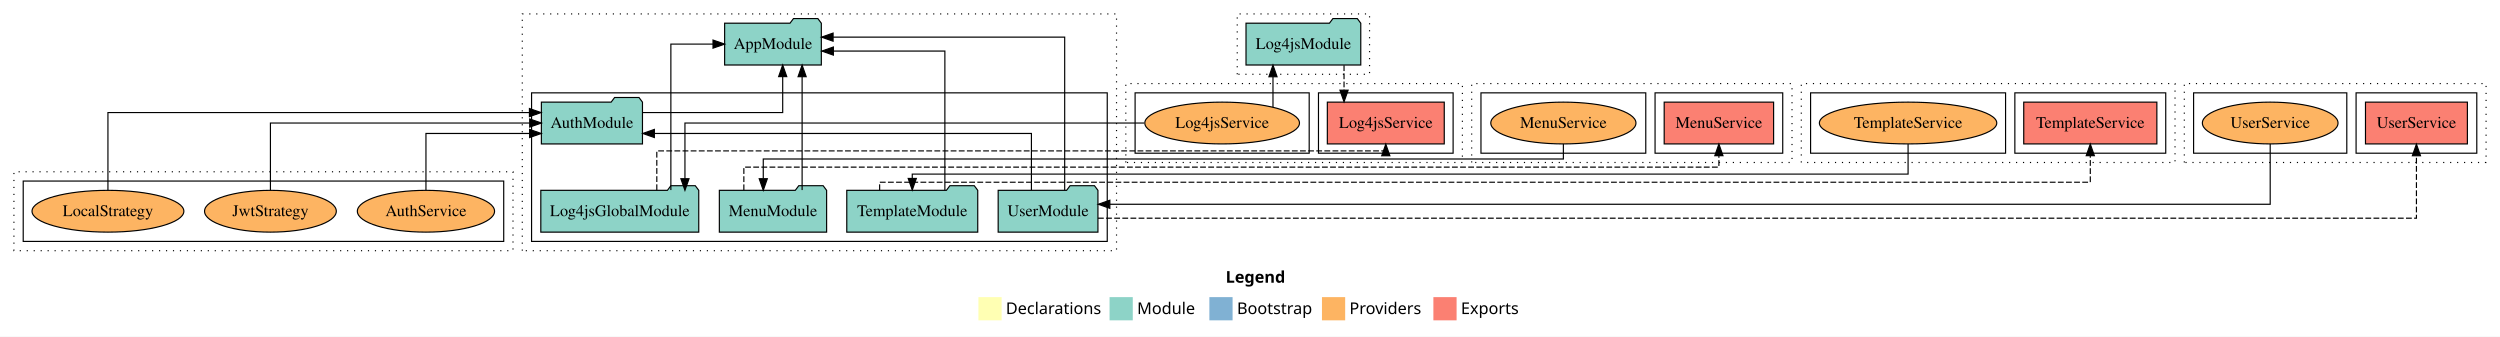
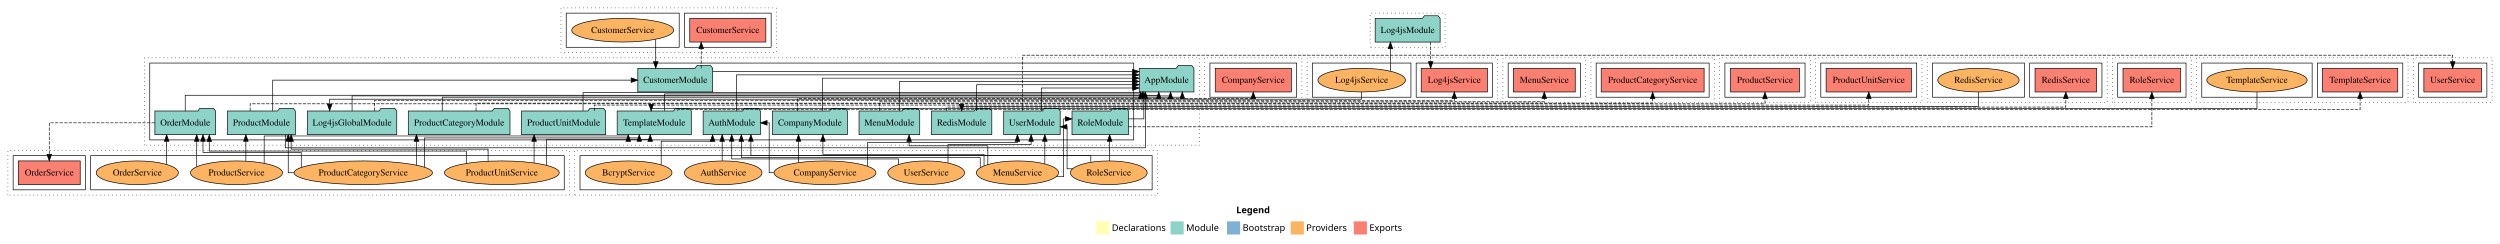
- <svg xmlns="http://www.w3.org/2000/svg" width="2154pt" height="290pt" viewBox="0.00 0.00 2154.00 290.00">
-   <g id="graph0" class="graph" transform="scale(1 1) rotate(0) translate(4 286)">
-     <polygon fill="white" stroke="transparent" points="-4,4 -4,-286 2150,-286 2150,4 -4,4" />
-     <text text-anchor="start" x="1052.01" y="-42.4" font-family="Times-12" font-weight="bold" font-size="14.00">Legend</text>
-     <polygon fill="#ffffb3" stroke="transparent" points="839,-10 839,-30 859,-30 859,-10 839,-10" />
-     <text text-anchor="start" x="862.63" y="-15.4" font-family="Times-12" font-size="14.00">  Declarations</text>
-     <polygon fill="#8dd3c7" stroke="transparent" points="952,-10 952,-30 972,-30 972,-10 952,-10" />
-     <text text-anchor="start" x="975.73" y="-15.4" font-family="Times-12" font-size="14.00">  Module</text>
-     <polygon fill="#80b1d3" stroke="transparent" points="1038,-10 1038,-30 1058,-30 1058,-10 1038,-10" />
-     <text text-anchor="start" x="1061.78" y="-15.4" font-family="Times-12" font-size="14.00">  Bootstrap</text>
-     <polygon fill="#fdb462" stroke="transparent" points="1135,-10 1135,-30 1155,-30 1155,-10 1135,-10" />
-     <text text-anchor="start" x="1158.67" y="-15.4" font-family="Times-12" font-size="14.00">  Providers</text>
-     <polygon fill="#fb8072" stroke="transparent" points="1231,-10 1231,-30 1251,-30 1251,-10 1231,-10" />
-     <text text-anchor="start" x="1254.73" y="-15.4" font-family="Times-12" font-size="14.00">  Exports</text>
+ <svg xmlns="http://www.w3.org/2000/svg" width="3806pt" height="371pt" viewBox="0.00 0.00 3806.00 371.00">
+   <g id="graph0" class="graph" transform="scale(1 1) rotate(0) translate(4 367)">
+     <polygon fill="white" stroke="transparent" points="-4,4 -4,-367 3802,-367 3802,4 -4,4" />
+     <text text-anchor="start" x="1878.01" y="-42.4" font-family="Times-12" font-weight="bold" font-size="14.00">Legend</text>
+     <polygon fill="#ffffb3" stroke="transparent" points="1665,-10 1665,-30 1685,-30 1685,-10 1665,-10" />
+     <text text-anchor="start" x="1688.63" y="-15.4" font-family="Times-12" font-size="14.00">  Declarations</text>
+     <polygon fill="#8dd3c7" stroke="transparent" points="1778,-10 1778,-30 1798,-30 1798,-10 1778,-10" />
+     <text text-anchor="start" x="1801.73" y="-15.4" font-family="Times-12" font-size="14.00">  Module</text>
+     <polygon fill="#80b1d3" stroke="transparent" points="1864,-10 1864,-30 1884,-30 1884,-10 1864,-10" />
+     <text text-anchor="start" x="1887.78" y="-15.4" font-family="Times-12" font-size="14.00">  Bootstrap</text>
+     <polygon fill="#fdb462" stroke="transparent" points="1961,-10 1961,-30 1981,-30 1981,-10 1961,-10" />
+     <text text-anchor="start" x="1984.67" y="-15.4" font-family="Times-12" font-size="14.00">  Providers</text>
+     <polygon fill="#fb8072" stroke="transparent" points="2057,-10 2057,-30 2077,-30 2077,-10 2057,-10" />
+     <text text-anchor="start" x="2080.73" y="-15.4" font-family="Times-12" font-size="14.00">  Exports</text>
    <g id="clust1" class="cluster">
-       <polygon fill="none" stroke="black" stroke-dasharray="1,5" points="446,-70 446,-274 958,-274 958,-70 446,-70" />
+       <polygon fill="none" stroke="black" stroke-dasharray="1,5" points="216,-146 216,-279 1822,-279 1822,-146 216,-146" />
    </g>
    <g id="clust3" class="cluster">
-       <polygon fill="none" stroke="black" points="454,-78 454,-206 950,-206 950,-78 454,-78" />
+       <polygon fill="none" stroke="black" points="224,-154 224,-271 1722,-271 1722,-154 224,-154" />
    </g>
    <g id="clust7" class="cluster">
-       <polygon fill="none" stroke="black" stroke-dasharray="1,5" points="8,-70 8,-138 438,-138 438,-70 8,-70" />
+       <polygon fill="none" stroke="black" stroke-dasharray="1,5" points="871,-70 871,-138 1758,-138 1758,-70 871,-70" />
    </g>
    <g id="clust12" class="cluster">
-       <polygon fill="none" stroke="black" points="16,-78 16,-130 430,-130 430,-78 16,-78" />
+       <polygon fill="none" stroke="black" points="879,-78 879,-130 1750,-130 1750,-78 879,-78" />
    </g>
    <g id="clust13" class="cluster">
-       <polygon fill="none" stroke="black" stroke-dasharray="1,5" points="966,-146 966,-214 1256,-214 1256,-146 966,-146" />
+       <polygon fill="none" stroke="black" stroke-dasharray="1,5" points="1830,-211 1830,-279 1978,-279 1978,-211 1830,-211" />
    </g>
    <g id="clust16" class="cluster">
-       <polygon fill="none" stroke="black" points="1132,-154 1132,-206 1248,-206 1248,-154 1132,-154" />
-     </g>
-     <g id="clust18" class="cluster">
-       <polygon fill="none" stroke="black" points="974,-154 974,-206 1124,-206 1124,-154 974,-154" />
+       <polygon fill="none" stroke="black" points="1838,-219 1838,-271 1970,-271 1970,-219 1838,-219" />
    </g>
    <g id="clust19" class="cluster">
-       <polygon fill="none" stroke="black" stroke-dasharray="1,5" points="1062,-222 1062,-274 1176,-274 1176,-222 1062,-222" />
+       <polygon fill="none" stroke="black" stroke-dasharray="1,5" points="850,-287 850,-355 1178,-355 1178,-287 850,-287" />
+     </g>
+     <g id="clust22" class="cluster">
+       <polygon fill="none" stroke="black" points="1038,-295 1038,-347 1170,-347 1170,-295 1038,-295" />
+     </g>
+     <g id="clust24" class="cluster">
+       <polygon fill="none" stroke="black" points="858,-295 858,-347 1030,-347 1030,-295 858,-295" />
    </g>
    <g id="clust25" class="cluster">
-       <polygon fill="none" stroke="black" stroke-dasharray="1,5" points="1264,-146 1264,-214 1540,-214 1540,-146 1264,-146" />
+       <polygon fill="none" stroke="black" stroke-dasharray="1,5" points="1986,-211 1986,-279 2276,-279 2276,-211 1986,-211" />
    </g>
    <g id="clust28" class="cluster">
-       <polygon fill="none" stroke="black" points="1422,-154 1422,-206 1532,-206 1532,-154 1422,-154" />
+       <polygon fill="none" stroke="black" points="2152,-219 2152,-271 2268,-271 2268,-219 2152,-219" />
    </g>
    <g id="clust30" class="cluster">
-       <polygon fill="none" stroke="black" points="1272,-154 1272,-206 1414,-206 1414,-154 1272,-154" />
+       <polygon fill="none" stroke="black" points="1994,-219 1994,-271 2144,-271 2144,-219 1994,-219" />
    </g>
    <g id="clust31" class="cluster">
-       <polygon fill="none" stroke="black" stroke-dasharray="1,5" points="1548,-146 1548,-214 1870,-214 1870,-146 1548,-146" />
-     </g>
-     <g id="clust34" class="cluster">
-       <polygon fill="none" stroke="black" points="1732,-154 1732,-206 1862,-206 1862,-154 1732,-154" />
-     </g>
-     <g id="clust36" class="cluster">
-       <polygon fill="none" stroke="black" points="1556,-154 1556,-206 1724,-206 1724,-154 1556,-154" />
+       <polygon fill="none" stroke="black" stroke-dasharray="1,5" points="2082,-295 2082,-347 2196,-347 2196,-295 2082,-295" />
    </g>
    <g id="clust37" class="cluster">
-       <polygon fill="none" stroke="black" stroke-dasharray="1,5" points="1878,-146 1878,-214 2138,-214 2138,-146 1878,-146" />
+       <polygon fill="none" stroke="black" stroke-dasharray="1,5" points="2284,-211 2284,-279 2410,-279 2410,-211 2284,-211" />
    </g>
    <g id="clust40" class="cluster">
-       <polygon fill="none" stroke="black" points="2026,-154 2026,-206 2130,-206 2130,-154 2026,-154" />
-     </g>
-     <g id="clust42" class="cluster">
-       <polygon fill="none" stroke="black" points="1886,-154 1886,-206 2018,-206 2018,-154 1886,-154" />
+       <polygon fill="none" stroke="black" points="2292,-219 2292,-271 2402,-271 2402,-219 2292,-219" />
+     </g>
+     <g id="clust43" class="cluster">
+       <polygon fill="none" stroke="black" stroke-dasharray="1,5" points="8,-70 8,-138 863,-138 863,-70 8,-70" />
+     </g>
+     <g id="clust46" class="cluster">
+       <polygon fill="none" stroke="black" points="16,-78 16,-130 126,-130 126,-78 16,-78" />
+     </g>
+     <g id="clust48" class="cluster">
+       <polygon fill="none" stroke="black" points="134,-78 134,-130 855,-130 855,-78 134,-78" />
+     </g>
+     <g id="clust49" class="cluster">
+       <polygon fill="none" stroke="black" stroke-dasharray="1,5" points="2418,-211 2418,-279 2606,-279 2606,-211 2418,-211" />
+     </g>
+     <g id="clust52" class="cluster">
+       <polygon fill="none" stroke="black" points="2426,-219 2426,-271 2598,-271 2598,-219 2426,-219" />
+     </g>
+     <g id="clust55" class="cluster">
+       <polygon fill="none" stroke="black" stroke-dasharray="1,5" points="2614,-211 2614,-279 2752,-279 2752,-211 2614,-211" />
+     </g>
+     <g id="clust58" class="cluster">
+       <polygon fill="none" stroke="black" points="2622,-219 2622,-271 2744,-271 2744,-219 2622,-219" />
+     </g>
+     <g id="clust61" class="cluster">
+       <polygon fill="none" stroke="black" stroke-dasharray="1,5" points="2760,-211 2760,-279 2922,-279 2922,-211 2760,-211" />
+     </g>
+     <g id="clust64" class="cluster">
+       <polygon fill="none" stroke="black" points="2768,-219 2768,-271 2914,-271 2914,-219 2768,-219" />
+     </g>
+     <g id="clust67" class="cluster">
+       <polygon fill="none" stroke="black" stroke-dasharray="1,5" points="2930,-211 2930,-279 3204,-279 3204,-211 2930,-211" />
+     </g>
+     <g id="clust70" class="cluster">
+       <polygon fill="none" stroke="black" points="3086,-219 3086,-271 3196,-271 3196,-219 3086,-219" />
+     </g>
+     <g id="clust72" class="cluster">
+       <polygon fill="none" stroke="black" points="2938,-219 2938,-271 3078,-271 3078,-219 2938,-219" />
+     </g>
+     <g id="clust73" class="cluster">
+       <polygon fill="none" stroke="black" stroke-dasharray="1,5" points="3212,-211 3212,-279 3332,-279 3332,-211 3212,-211" />
+     </g>
+     <g id="clust76" class="cluster">
+       <polygon fill="none" stroke="black" points="3220,-219 3220,-271 3324,-271 3324,-219 3220,-219" />
+     </g>
+     <g id="clust79" class="cluster">
+       <polygon fill="none" stroke="black" stroke-dasharray="1,5" points="3340,-211 3340,-279 3662,-279 3662,-211 3340,-211" />
+     </g>
+     <g id="clust82" class="cluster">
+       <polygon fill="none" stroke="black" points="3524,-219 3524,-271 3654,-271 3654,-219 3524,-219" />
+     </g>
+     <g id="clust84" class="cluster">
+       <polygon fill="none" stroke="black" points="3348,-219 3348,-271 3516,-271 3516,-219 3348,-219" />
+     </g>
+     <g id="clust85" class="cluster">
+       <polygon fill="none" stroke="black" stroke-dasharray="1,5" points="3670,-211 3670,-279 3790,-279 3790,-211 3670,-211" />
+     </g>
+     <g id="clust88" class="cluster">
+       <polygon fill="none" stroke="black" points="3678,-219 3678,-271 3782,-271 3782,-219 3678,-219" />
    </g>
    <g id="node1" class="node">
-       <polygon fill="#8dd3c7" stroke="black" points="549.55,-198 546.55,-202 525.55,-202 522.55,-198 462.45,-198 462.45,-162 549.55,-162 549.55,-198" />
-       <text text-anchor="middle" x="506" y="-175.8" font-family="Times,serif" font-size="14.00">AuthModule</text>
+       <polygon fill="#8dd3c7" stroke="black" points="1153.55,-198 1150.55,-202 1129.55,-202 1126.55,-198 1066.45,-198 1066.45,-162 1153.55,-162 1153.55,-198" />
+       <text text-anchor="middle" x="1110" y="-175.8" font-family="Times,serif" font-size="14.00">AuthModule</text>
+     </g>
+     <g id="node14" class="node">
+       <polygon fill="#8dd3c7" stroke="black" points="1813.66,-263 1810.66,-267 1789.66,-267 1786.66,-263 1730.34,-263 1730.34,-227 1813.66,-227 1813.66,-263" />
+       <text text-anchor="middle" x="1772" y="-240.8" font-family="Times,serif" font-size="14.00">AppModule</text>
+     </g>
+     <g id="edge1" class="edge">
+       <path fill="none" stroke="black" d="M1117.38,-198.04C1117.38,-219.66 1117.38,-253 1117.38,-253 1117.38,-253 1720.05,-253 1720.05,-253" />
+       <polygon fill="black" stroke="black" points="1720.06,-256.5 1730.05,-253 1720.05,-249.5 1720.06,-256.5" />
+     </g>
+     <g id="node2" class="node">
+       <polygon fill="#8dd3c7" stroke="black" points="1285.99,-198 1282.99,-202 1261.99,-202 1258.99,-198 1172.01,-198 1172.01,-162 1285.99,-162 1285.99,-198" />
+       <text text-anchor="middle" x="1229" y="-175.8" font-family="Times,serif" font-size="14.00">CompanyModule</text>
+     </g>
+     <g id="edge2" class="edge">
+       <path fill="none" stroke="black" d="M1248,-198.22C1248,-218.37 1248,-248 1248,-248 1248,-248 1720,-248 1720,-248" />
+       <polygon fill="black" stroke="black" points="1720,-251.5 1730,-248 1720,-244.5 1720,-251.5" />
+     </g>
+     <g id="node21" class="node">
+       <polygon fill="#fb8072" stroke="black" points="1961.92,-263 1846.08,-263 1846.08,-227 1961.92,-227 1961.92,-263" />
+       <text text-anchor="middle" x="1904" y="-240.8" font-family="Times,serif" font-size="14.00">CompanyService </text>
+     </g>
+     <g id="edge20" class="edge">
+       <path fill="none" stroke="black" stroke-dasharray="5,2" d="M1210,-198.07C1210,-207.46 1210,-217 1210,-217 1210,-217 1904,-217 1904,-217 1904,-217 1904,-217.98 1904,-217.98" />
+       <polygon fill="black" stroke="black" points="1900.5,-216.79 1904,-226.79 1907.5,-216.79 1900.5,-216.79" />
+     </g>
+     <g id="node3" class="node">
+       <polygon fill="#8dd3c7" stroke="black" points="1080.99,-263 1077.99,-267 1056.99,-267 1053.99,-263 967.01,-263 967.01,-227 1080.99,-227 1080.99,-263" />
+       <text text-anchor="middle" x="1024" y="-240.8" font-family="Times,serif" font-size="14.00">CustomerModule</text>
+     </g>
+     <g id="edge3" class="edge">
+       <path fill="none" stroke="black" d="M1081.14,-258C1081.14,-258 1720.18,-258 1720.18,-258" />
+       <polygon fill="black" stroke="black" points="1720.18,-261.5 1730.18,-258 1720.18,-254.5 1720.18,-261.5" />
+     </g>
+     <g id="node22" class="node">
+       <polygon fill="#fb8072" stroke="black" points="1161.92,-339 1046.08,-339 1046.08,-303 1161.92,-303 1161.92,-339" />
+       <text text-anchor="middle" x="1104" y="-316.8" font-family="Times,serif" font-size="14.00">CustomerService </text>
+     </g>
+     <g id="edge24" class="edge">
+       <path fill="none" stroke="black" stroke-dasharray="5,2" d="M1063.52,-263.01C1063.52,-263.01 1063.52,-292.85 1063.52,-292.85" />
+       <polygon fill="black" stroke="black" points="1060.02,-292.85 1063.52,-302.85 1067.02,-292.85 1060.02,-292.85" />
+     </g>
+     <g id="node4" class="node">
+       <polygon fill="#8dd3c7" stroke="black" points="600.04,-198 597.04,-202 576.04,-202 573.04,-198 463.96,-198 463.96,-162 600.04,-162 600.04,-198" />
+       <text text-anchor="middle" x="532" y="-175.8" font-family="Times,serif" font-size="14.00">Log4jsGlobalModule</text>
+     </g>
+     <g id="edge4" class="edge">
+       <path fill="none" stroke="black" d="M532,-198.1C532,-209.09 532,-221 532,-221 532,-221 1778.03,-221 1778.03,-221 1778.03,-221 1778.03,-221.58 1778.03,-221.58" />
+       <polygon fill="black" stroke="black" points="1774.53,-216.81 1778.03,-226.81 1781.53,-216.81 1774.53,-216.81" />
+     </g>
+     <g id="node24" class="node">
+       <polygon fill="#fb8072" stroke="black" points="2260.37,-263 2159.63,-263 2159.63,-227 2260.37,-227 2260.37,-263" />
+       <text text-anchor="middle" x="2210" y="-240.8" font-family="Times,serif" font-size="14.00">Log4jsService </text>
+     </g>
+     <g id="edge26" class="edge">
+       <path fill="none" stroke="black" stroke-dasharray="5,2" d="M566.13,-198.19C566.13,-206.28 566.13,-214 566.13,-214 566.13,-214 2210,-214 2210,-214 2210,-214 2210,-216.97 2210,-216.97" />
+       <polygon fill="black" stroke="black" points="2206.5,-216.97 2210,-226.97 2213.5,-216.97 2206.5,-216.97" />
+     </g>
+     <g id="node5" class="node">
+       <polygon fill="#8dd3c7" stroke="black" points="1396.21,-198 1393.21,-202 1372.21,-202 1369.21,-198 1303.79,-198 1303.79,-162 1396.21,-162 1396.21,-198" />
+       <text text-anchor="middle" x="1350" y="-175.8" font-family="Times,serif" font-size="14.00">MenuModule</text>
+     </g>
+     <g id="edge5" class="edge">
+       <path fill="none" stroke="black" d="M1365.37,-198.22C1365.37,-216.83 1365.37,-243 1365.37,-243 1365.37,-243 1720.01,-243 1720.01,-243" />
+       <polygon fill="black" stroke="black" points="1720.01,-246.5 1730.01,-243 1720.01,-239.5 1720.01,-246.5" />
+     </g>
+     <g id="node27" class="node">
+       <polygon fill="#fb8072" stroke="black" points="2394.14,-263 2299.86,-263 2299.86,-227 2394.14,-227 2394.14,-263" />
+       <text text-anchor="middle" x="2347" y="-240.8" font-family="Times,serif" font-size="14.00">MenuService </text>
+     </g>
+     <g id="edge30" class="edge">
+       <path fill="none" stroke="black" stroke-dasharray="5,2" d="M1334.63,-198.24C1334.63,-205.43 1334.63,-212 1334.63,-212 1334.63,-212 2347,-212 2347,-212 2347,-212 2347,-216.96 2347,-216.96" />
+       <polygon fill="black" stroke="black" points="2343.5,-216.96 2347,-226.96 2350.5,-216.96 2343.5,-216.96" />
    </g>
    <g id="node6" class="node">
-       <polygon fill="#8dd3c7" stroke="black" points="703.66,-266 700.66,-270 679.66,-270 676.66,-266 620.34,-266 620.34,-230 703.66,-230 703.66,-266" />
-       <text text-anchor="middle" x="662" y="-243.8" font-family="Times,serif" font-size="14.00">AppModule</text>
-     </g>
-     <g id="edge1" class="edge">
-       <path fill="none" stroke="black" d="M549.62,-189C598.31,-189 670.37,-189 670.37,-189 670.37,-189 670.37,-219.98 670.37,-219.98" />
-       <polygon fill="black" stroke="black" points="666.87,-219.98 670.37,-229.98 673.87,-219.98 666.87,-219.98" />
-     </g>
-     <g id="node2" class="node">
-       <polygon fill="#8dd3c7" stroke="black" points="598.04,-122 595.04,-126 574.04,-126 571.04,-122 461.96,-122 461.96,-86 598.04,-86 598.04,-122" />
-       <text text-anchor="middle" x="530" y="-99.8" font-family="Times,serif" font-size="14.00">Log4jsGlobalModule</text>
-     </g>
-     <g id="edge2" class="edge">
-       <path fill="none" stroke="black" d="M574.02,-122.24C574.02,-160.99 574.02,-248 574.02,-248 574.02,-248 610.33,-248 610.33,-248" />
-       <polygon fill="black" stroke="black" points="610.33,-251.5 620.33,-248 610.33,-244.5 610.33,-251.5" />
+       <polygon fill="#8dd3c7" stroke="black" points="324.19,-198 321.19,-202 300.19,-202 297.19,-198 231.81,-198 231.81,-162 324.19,-162 324.19,-198" />
+       <text text-anchor="middle" x="278" y="-175.8" font-family="Times,serif" font-size="14.00">OrderModule</text>
+     </g>
+     <g id="edge6" class="edge">
+       <path fill="none" stroke="black" d="M278,-198.06C278,-209.44 278,-222 278,-222 278,-222 1760.13,-222 1760.13,-222 1760.13,-222 1760.13,-222.49 1760.13,-222.49" />
+       <polygon fill="black" stroke="black" points="1756.63,-216.88 1760.13,-226.88 1763.63,-216.88 1756.63,-216.88" />
+     </g>
+     <g id="node28" class="node">
+       <polygon fill="#fb8072" stroke="black" points="118.12,-122 23.88,-122 23.88,-86 118.12,-86 118.12,-122" />
+       <text text-anchor="middle" x="71" y="-99.8" font-family="Times,serif" font-size="14.00">OrderService </text>
+     </g>
+     <g id="edge32" class="edge">
+       <path fill="none" stroke="black" stroke-dasharray="5,2" d="M231.8,-180C170.8,-180 71,-180 71,-180 71,-180 71,-132.01 71,-132.01" />
+       <polygon fill="black" stroke="black" points="74.5,-132.01 71,-122.01 67.5,-132.01 74.5,-132.01" />
+     </g>
+     <g id="node7" class="node">
+       <polygon fill="#8dd3c7" stroke="black" points="772.42,-198 769.42,-202 748.42,-202 745.42,-198 617.58,-198 617.58,-162 772.42,-162 772.42,-198" />
+       <text text-anchor="middle" x="695" y="-175.8" font-family="Times,serif" font-size="14.00">ProductCategoryModule</text>
+     </g>
+     <g id="edge7" class="edge">
+       <path fill="none" stroke="black" d="M669.26,-198.13C669.26,-208.31 669.26,-219 669.26,-219 669.26,-219 1795.93,-219 1795.93,-219 1795.93,-219 1795.93,-219.79 1795.93,-219.79" />
+       <polygon fill="black" stroke="black" points="1792.43,-216.94 1795.93,-226.94 1799.43,-216.94 1792.43,-216.94" />
+     </g>
+     <g id="node33" class="node">
+       <polygon fill="#fb8072" stroke="black" points="2590.34,-263 2433.66,-263 2433.66,-227 2590.34,-227 2590.34,-263" />
+       <text text-anchor="middle" x="2512" y="-240.8" font-family="Times,serif" font-size="14.00">ProductCategoryService </text>
+     </g>
+     <g id="edge37" class="edge">
+       <path fill="none" stroke="black" stroke-dasharray="5,2" d="M720.74,-198.14C720.74,-204.46 720.74,-210 720.74,-210 720.74,-210 2512,-210 2512,-210 2512,-210 2512,-216.68 2512,-216.68" />
+       <polygon fill="black" stroke="black" points="2508.5,-216.68 2512,-226.68 2515.5,-216.68 2508.5,-216.68" />
+     </g>
+     <g id="node8" class="node">
+       <polygon fill="#8dd3c7" stroke="black" points="445.6,-198 442.6,-202 421.6,-202 418.6,-198 342.4,-198 342.4,-162 445.6,-162 445.6,-198" />
+       <text text-anchor="middle" x="394" y="-175.8" font-family="Times,serif" font-size="14.00">ProductModule</text>
+     </g>
+     <g id="edge23" class="edge">
+       <path fill="none" stroke="black" d="M411.18,-198.11C411.18,-217.34 411.18,-245 411.18,-245 411.18,-245 956.9,-245 956.9,-245" />
+       <polygon fill="black" stroke="black" points="956.9,-248.5 966.9,-245 956.9,-241.5 956.9,-248.5" />
+     </g>
+     <g id="edge8" class="edge">
+       <path fill="none" stroke="black" d="M430.42,-161.89C430.42,-152.1 430.42,-142 430.42,-142 430.42,-142 1739.82,-142 1739.82,-142 1739.82,-142 1739.82,-216.59 1739.82,-216.59" />
+       <polygon fill="black" stroke="black" points="1736.32,-216.59 1739.82,-226.59 1743.32,-216.59 1736.32,-216.59" />
+     </g>
+     <g id="node34" class="node">
+       <polygon fill="#fb8072" stroke="black" points="2735.53,-263 2630.47,-263 2630.47,-227 2735.53,-227 2735.53,-263" />
+       <text text-anchor="middle" x="2683" y="-240.8" font-family="Times,serif" font-size="14.00">ProductService </text>
+     </g>
+     <g id="edge39" class="edge">
+       <path fill="none" stroke="black" stroke-dasharray="5,2" d="M376.82,-198.2C376.82,-204.03 376.82,-209 376.82,-209 376.82,-209 2683,-209 2683,-209 2683,-209 2683,-216.58 2683,-216.58" />
+       <polygon fill="black" stroke="black" points="2679.5,-216.58 2683,-226.58 2686.5,-216.58 2679.5,-216.58" />
+     </g>
+     <g id="node9" class="node">
+       <polygon fill="#8dd3c7" stroke="black" points="917.99,-198 914.99,-202 893.99,-202 890.99,-198 790.01,-198 790.01,-162 917.99,-162 917.99,-198" />
+       <text text-anchor="middle" x="854" y="-175.8" font-family="Times,serif" font-size="14.00">ProductUnitModule</text>
+     </g>
+     <g id="edge9" class="edge">
+       <path fill="none" stroke="black" d="M883.64,-198.18C883.64,-211.04 883.64,-226 883.64,-226 883.64,-226 1732.58,-226 1732.58,-226 1732.58,-226 1732.58,-226.08 1732.58,-226.08" />
+       <polygon fill="black" stroke="black" points="1729.08,-216.82 1732.58,-226.82 1736.08,-216.82 1729.08,-216.82" />
+     </g>
+     <g id="node35" class="node">
+       <polygon fill="#fb8072" stroke="black" points="2905.91,-263 2776.09,-263 2776.09,-227 2905.91,-227 2905.91,-263" />
+       <text text-anchor="middle" x="2841" y="-240.8" font-family="Times,serif" font-size="14.00">ProductUnitService </text>
+     </g>
+     <g id="edge43" class="edge">
+       <path fill="none" stroke="black" stroke-dasharray="5,2" d="M900.81,-198.16C900.81,-203.04 900.81,-207 900.81,-207 900.81,-207 2841,-207 2841,-207 2841,-207 2841,-216.89 2841,-216.89" />
+       <polygon fill="black" stroke="black" points="2837.5,-216.89 2841,-226.89 2844.5,-216.89 2837.5,-216.89" />
    </g>
    <g id="node10" class="node">
-       <polygon fill="#fb8072" stroke="black" points="1240.37,-198 1139.63,-198 1139.63,-162 1240.37,-162 1240.37,-198" />
-       <text text-anchor="middle" x="1190" y="-175.8" font-family="Times,serif" font-size="14.00">Log4jsService </text>
+       <polygon fill="#8dd3c7" stroke="black" points="1505.94,-198 1502.94,-202 1481.94,-202 1478.94,-198 1414.06,-198 1414.06,-162 1505.94,-162 1505.94,-198" />
+       <text text-anchor="middle" x="1460" y="-175.8" font-family="Times,serif" font-size="14.00">RedisModule</text>
    </g>
    <g id="edge10" class="edge">
-       <path fill="none" stroke="black" stroke-dasharray="5,2" d="M561.9,-122.19C561.9,-137.18 561.9,-156 561.9,-156 561.9,-156 1190,-156 1190,-156 1190,-156 1190,-156.58 1190,-156.58" />
-       <polygon fill="black" stroke="black" points="1186.5,-151.81 1190,-161.81 1193.5,-151.81 1186.5,-151.81" />
-     </g>
-     <g id="node3" class="node">
-       <polygon fill="#8dd3c7" stroke="black" points="708.21,-122 705.21,-126 684.21,-126 681.21,-122 615.79,-122 615.79,-86 708.21,-86 708.21,-122" />
-       <text text-anchor="middle" x="662" y="-99.8" font-family="Times,serif" font-size="14.00">MenuModule</text>
-     </g>
-     <g id="edge3" class="edge">
-       <path fill="none" stroke="black" d="M687.1,-122.24C687.1,-122.24 687.1,-219.91 687.1,-219.91" />
-       <polygon fill="black" stroke="black" points="683.6,-219.91 687.1,-229.91 690.6,-219.91 683.6,-219.91" />
+       <path fill="none" stroke="black" d="M1482.86,-198.03C1482.86,-215.06 1482.86,-238 1482.86,-238 1482.86,-238 1720.27,-238 1720.27,-238" />
+       <polygon fill="black" stroke="black" points="1720.27,-241.5 1730.27,-238 1720.27,-234.5 1720.27,-241.5" />
+     </g>
+     <g id="node36" class="node">
+       <polygon fill="#fb8072" stroke="black" points="3187.86,-263 3094.14,-263 3094.14,-227 3187.86,-227 3187.86,-263" />
+       <text text-anchor="middle" x="3141" y="-240.8" font-family="Times,serif" font-size="14.00">RedisService </text>
+     </g>
+     <g id="edge45" class="edge">
+       <path fill="none" stroke="black" stroke-dasharray="5,2" d="M1437.14,-198.19C1437.14,-201.54 1437.14,-204 1437.14,-204 1437.14,-204 3141,-204 3141,-204 3141,-204 3141,-216.9 3141,-216.9" />
+       <polygon fill="black" stroke="black" points="3137.5,-216.9 3141,-226.9 3144.5,-216.9 3137.5,-216.9" />
+     </g>
+     <g id="node11" class="node">
+       <polygon fill="#8dd3c7" stroke="black" points="1713.99,-198 1710.99,-202 1689.99,-202 1686.99,-198 1628.01,-198 1628.01,-162 1713.99,-162 1713.99,-198" />
+       <text text-anchor="middle" x="1671" y="-175.8" font-family="Times,serif" font-size="14.00">RoleModule</text>
+     </g>
+     <g id="edge11" class="edge">
+       <path fill="none" stroke="black" d="M1714.18,-186C1726.86,-186 1737.41,-186 1737.41,-186 1737.41,-186 1737.41,-216.98 1737.41,-216.98" />
+       <polygon fill="black" stroke="black" points="1733.91,-216.98 1737.41,-226.98 1740.91,-216.98 1733.91,-216.98" />
+     </g>
+     <g id="node38" class="node">
+       <polygon fill="#fb8072" stroke="black" points="3315.92,-263 3228.08,-263 3228.08,-227 3315.92,-227 3315.92,-263" />
+       <text text-anchor="middle" x="3272" y="-240.8" font-family="Times,serif" font-size="14.00">RoleService </text>
+     </g>
+     <g id="edge47" class="edge">
+       <path fill="none" stroke="black" stroke-dasharray="5,2" d="M1714.24,-174C1969.84,-174 3272,-174 3272,-174 3272,-174 3272,-216.72 3272,-216.72" />
+       <polygon fill="black" stroke="black" points="3268.5,-216.72 3272,-226.72 3275.5,-216.72 3268.5,-216.72" />
+     </g>
+     <g id="node12" class="node">
+       <polygon fill="#8dd3c7" stroke="black" points="1048.42,-198 1045.42,-202 1024.42,-202 1021.42,-198 935.58,-198 935.58,-162 1048.42,-162 1048.42,-198" />
+       <text text-anchor="middle" x="992" y="-175.8" font-family="Times,serif" font-size="14.00">TemplateModule</text>
+     </g>
+     <g id="edge12" class="edge">
+       <path fill="none" stroke="black" d="M1007.61,-198.15C1007.61,-210.27 1007.61,-224 1007.61,-224 1007.61,-224 1735,-224 1735,-224 1735,-224 1735,-224.29 1735,-224.29" />
+       <polygon fill="black" stroke="black" points="1731.5,-216.92 1735,-226.92 1738.5,-216.92 1731.5,-216.92" />
+     </g>
+     <g id="node39" class="node">
+       <polygon fill="#fb8072" stroke="black" points="3646.35,-263 3531.65,-263 3531.65,-227 3646.35,-227 3646.35,-263" />
+       <text text-anchor="middle" x="3589" y="-240.8" font-family="Times,serif" font-size="14.00">TemplateService </text>
+     </g>
+     <g id="edge50" class="edge">
+       <path fill="none" stroke="black" stroke-dasharray="5,2" d="M1027.91,-198.15C1027.91,-199.3 1027.91,-200 1027.91,-200 1027.91,-200 3589,-200 3589,-200 3589,-200 3589,-216.96 3589,-216.96" />
+       <polygon fill="black" stroke="black" points="3585.5,-216.96 3589,-226.96 3592.5,-216.96 3585.5,-216.96" />
    </g>
    <g id="node13" class="node">
-       <polygon fill="#fb8072" stroke="black" points="1524.14,-198 1429.86,-198 1429.86,-162 1524.14,-162 1524.14,-198" />
-       <text text-anchor="middle" x="1477" y="-175.8" font-family="Times,serif" font-size="14.00">MenuService </text>
+       <polygon fill="#8dd3c7" stroke="black" points="1609.98,-198 1606.98,-202 1585.98,-202 1582.98,-198 1524.02,-198 1524.02,-162 1609.98,-162 1609.98,-198" />
+       <text text-anchor="middle" x="1567" y="-175.8" font-family="Times,serif" font-size="14.00">UserModule</text>
+     </g>
+     <g id="edge13" class="edge">
+       <path fill="none" stroke="black" d="M1581.33,-198.24C1581.33,-213.57 1581.33,-233 1581.33,-233 1581.33,-233 1720.16,-233 1720.16,-233" />
+       <polygon fill="black" stroke="black" points="1720.16,-236.5 1730.16,-233 1720.16,-229.5 1720.16,-236.5" />
+     </g>
+     <g id="node41" class="node">
+       <polygon fill="#fb8072" stroke="black" points="3773.9,-263 3686.1,-263 3686.1,-227 3773.9,-227 3773.9,-263" />
+       <text text-anchor="middle" x="3730" y="-240.8" font-family="Times,serif" font-size="14.00">UserService </text>
+     </g>
+     <g id="edge55" class="edge">
+       <path fill="none" stroke="black" stroke-dasharray="5,2" d="M1552.67,-198.41C1552.67,-228.04 1552.67,-283 1552.67,-283 1552.67,-283 3730,-283 3730,-283 3730,-283 3730,-273.11 3730,-273.11" />
+       <polygon fill="black" stroke="black" points="3733.5,-273.11 3730,-263.11 3726.5,-273.11 3733.5,-273.11" />
+     </g>
+     <g id="node15" class="node">
+       <ellipse fill="#fdb462" stroke="black" cx="1097" cy="-104" rx="59.11" ry="18" />
+       <text text-anchor="middle" x="1097" y="-99.8" font-family="Times,serif" font-size="14.00">AuthService</text>
    </g>
    <g id="edge14" class="edge">
-       <path fill="none" stroke="black" stroke-dasharray="5,2" d="M636.9,-122.11C636.9,-131.9 636.9,-142 636.9,-142 636.9,-142 1477,-142 1477,-142 1477,-142 1477,-151.89 1477,-151.89" />
-       <polygon fill="black" stroke="black" points="1473.5,-151.89 1477,-161.89 1480.5,-151.89 1473.5,-151.89" />
-     </g>
-     <g id="node4" class="node">
-       <polygon fill="#8dd3c7" stroke="black" points="838.42,-122 835.42,-126 814.42,-126 811.42,-122 725.58,-122 725.58,-86 838.42,-86 838.42,-122" />
-       <text text-anchor="middle" x="782" y="-99.8" font-family="Times,serif" font-size="14.00">TemplateModule</text>
-     </g>
-     <g id="edge4" class="edge">
-       <path fill="none" stroke="black" d="M810.1,-122.04C810.1,-159.45 810.1,-242 810.1,-242 810.1,-242 714.04,-242 714.04,-242" />
-       <polygon fill="black" stroke="black" points="714.04,-238.5 704.04,-242 714.04,-245.5 714.04,-238.5" />
-     </g>
-     <g id="node15" class="node">
-       <polygon fill="#fb8072" stroke="black" points="1854.35,-198 1739.65,-198 1739.65,-162 1854.35,-162 1854.35,-198" />
-       <text text-anchor="middle" x="1797" y="-175.8" font-family="Times,serif" font-size="14.00">TemplateService </text>
+       <path fill="none" stroke="black" d="M1095.41,-122.01C1095.41,-122.01 1095.41,-151.85 1095.41,-151.85" />
+       <polygon fill="black" stroke="black" points="1091.91,-151.85 1095.41,-161.85 1098.91,-151.85 1091.91,-151.85" />
+     </g>
+     <g id="node16" class="node">
+       <ellipse fill="#fdb462" stroke="black" cx="953" cy="-104" rx="66.05" ry="18" />
+       <text text-anchor="middle" x="953" y="-99.8" font-family="Times,serif" font-size="14.00">BcryptService</text>
+     </g>
+     <g id="edge15" class="edge">
+       <path fill="none" stroke="black" d="M1002.58,-116.11C1002.58,-130.33 1002.58,-152 1002.58,-152 1002.58,-152 1080.82,-152 1080.82,-152 1080.82,-152 1080.82,-152.98 1080.82,-152.98" />
+       <polygon fill="black" stroke="black" points="1077.32,-151.79 1080.82,-161.79 1084.32,-151.79 1077.32,-151.79" />
+     </g>
+     <g id="node17" class="node">
+       <ellipse fill="#fdb462" stroke="black" cx="1252" cy="-104" rx="77.59" ry="18" />
+       <text text-anchor="middle" x="1252" y="-99.8" font-family="Times,serif" font-size="14.00">CompanyService</text>
    </g>
    <g id="edge16" class="edge">
-       <path fill="none" stroke="black" stroke-dasharray="5,2" d="M753.9,-122.17C753.9,-126.05 753.9,-129 753.9,-129 753.9,-129 1797,-129 1797,-129 1797,-129 1797,-151.88 1797,-151.88" />
-       <polygon fill="black" stroke="black" points="1793.5,-151.88 1797,-161.88 1800.5,-151.88 1793.5,-151.88" />
-     </g>
-     <g id="node5" class="node">
-       <polygon fill="#8dd3c7" stroke="black" points="941.98,-122 938.98,-126 917.98,-126 914.98,-122 856.02,-122 856.02,-86 941.98,-86 941.98,-122" />
-       <text text-anchor="middle" x="899" y="-99.8" font-family="Times,serif" font-size="14.00">UserModule</text>
-     </g>
-     <g id="edge6" class="edge">
-       <path fill="none" stroke="black" d="M884.67,-122.31C884.67,-142.15 884.67,-171 884.67,-171 884.67,-171 559.81,-171 559.81,-171" />
-       <polygon fill="black" stroke="black" points="559.81,-167.5 549.81,-171 559.81,-174.5 559.81,-167.5" />
-     </g>
-     <g id="edge5" class="edge">
-       <path fill="none" stroke="black" d="M913.33,-122.09C913.33,-161.99 913.33,-254 913.33,-254 913.33,-254 713.78,-254 713.78,-254" />
-       <polygon fill="black" stroke="black" points="713.78,-250.5 703.78,-254 713.78,-257.5 713.78,-250.5" />
-     </g>
-     <g id="node17" class="node">
-       <polygon fill="#fb8072" stroke="black" points="2121.9,-198 2034.1,-198 2034.1,-162 2121.9,-162 2121.9,-198" />
-       <text text-anchor="middle" x="2078" y="-175.8" font-family="Times,serif" font-size="14.00">UserService </text>
+       <path fill="none" stroke="black" d="M1174.23,-104C1169.73,-104 1166.98,-104 1166.98,-104 1166.98,-104 1166.98,-180 1166.98,-180 1166.98,-180 1163.77,-180 1163.77,-180" />
+       <polygon fill="black" stroke="black" points="1163.77,-176.5 1153.77,-180 1163.77,-183.5 1163.77,-176.5" />
+     </g>
+     <g id="edge21" class="edge">
+       <path fill="none" stroke="black" d="M1211.64,-119.38C1211.64,-119.38 1211.64,-151.97 1211.64,-151.97" />
+       <polygon fill="black" stroke="black" points="1208.14,-151.97 1211.64,-161.97 1215.14,-151.97 1208.14,-151.97" />
+     </g>
+     <g id="edge56" class="edge">
+       <path fill="none" stroke="black" d="M1316.72,-114.21C1316.72,-127.76 1316.72,-150 1316.72,-150 1316.72,-150 1544.89,-150 1544.89,-150 1544.89,-150 1544.89,-151.86 1544.89,-151.86" />
+       <polygon fill="black" stroke="black" points="1541.39,-151.86 1544.89,-161.86 1548.39,-151.86 1541.39,-151.86" />
+     </g>
+     <g id="node18" class="node">
+       <ellipse fill="#fdb462" stroke="black" cx="1545" cy="-104" rx="62.54" ry="18" />
+       <text text-anchor="middle" x="1545" y="-99.8" font-family="Times,serif" font-size="14.00">MenuService</text>
+     </g>
+     <g id="edge17" class="edge">
+       <path fill="none" stroke="black" d="M1488.29,-111.79C1488.29,-118.46 1488.29,-127 1488.29,-127 1488.29,-127 1124.59,-127 1124.59,-127 1124.59,-127 1124.59,-151.76 1124.59,-151.76" />
+       <polygon fill="black" stroke="black" points="1121.09,-151.76 1124.59,-161.76 1128.09,-151.76 1121.09,-151.76" />
+     </g>
+     <g id="edge22" class="edge">
+       <path fill="none" stroke="black" d="M1494.1,-114.75C1494.1,-122.64 1494.1,-132 1494.1,-132 1494.1,-132 1248.82,-132 1248.82,-132 1248.82,-132 1248.82,-151.85 1248.82,-151.85" />
+       <polygon fill="black" stroke="black" points="1245.32,-151.85 1248.82,-161.85 1252.32,-151.85 1245.32,-151.85" />
+     </g>
+     <g id="edge31" class="edge">
+       <path fill="none" stroke="black" d="M1499.91,-116.52C1499.91,-128.58 1499.91,-145 1499.91,-145 1499.91,-145 1380,-145 1380,-145 1380,-145 1380,-151.68 1380,-151.68" />
+       <polygon fill="black" stroke="black" points="1376.5,-151.68 1380,-161.68 1383.5,-151.68 1376.5,-151.68" />
+     </g>
+     <g id="edge48" class="edge">
+       <path fill="none" stroke="black" d="M1603.96,-98C1610.72,-98 1615.25,-98 1615.25,-98 1615.25,-98 1615.25,-186 1615.25,-186 1615.25,-186 1617.9,-186 1617.9,-186" />
+       <polygon fill="black" stroke="black" points="1617.9,-189.5 1627.9,-186 1617.9,-182.5 1617.9,-189.5" />
+     </g>
+     <g id="edge57" class="edge">
+       <path fill="none" stroke="black" d="M1586.64,-117.59C1586.64,-117.59 1586.64,-151.96 1586.64,-151.96" />
+       <polygon fill="black" stroke="black" points="1583.14,-151.96 1586.64,-161.96 1590.14,-151.96 1583.14,-151.96" />
+     </g>
+     <g id="node19" class="node">
+       <ellipse fill="#fdb462" stroke="black" cx="1684" cy="-104" rx="58.46" ry="18" />
+       <text text-anchor="middle" x="1684" y="-99.8" font-family="Times,serif" font-size="14.00">RoleService</text>
    </g>
    <g id="edge18" class="edge">
-       <path fill="none" stroke="black" stroke-dasharray="5,2" d="M942.01,-98C1154.05,-98 2078,-98 2078,-98 2078,-98 2078,-151.8 2078,-151.8" />
-       <polygon fill="black" stroke="black" points="2074.5,-151.8 2078,-161.8 2081.5,-151.8 2074.5,-151.8" />
-     </g>
-     <g id="node7" class="node">
-       <ellipse fill="#fdb462" stroke="black" cx="363" cy="-104" rx="59.11" ry="18" />
-       <text text-anchor="middle" x="363" y="-99.8" font-family="Times,serif" font-size="14.00">AuthService</text>
-     </g>
-     <g id="edge7" class="edge">
-       <path fill="none" stroke="black" d="M363,-122.31C363,-142.15 363,-171 363,-171 363,-171 452.32,-171 452.32,-171" />
-       <polygon fill="black" stroke="black" points="452.32,-174.5 462.32,-171 452.32,-167.5 452.32,-174.5" />
-     </g>
-     <g id="node8" class="node">
-       <ellipse fill="#fdb462" stroke="black" cx="229" cy="-104" rx="56.76" ry="18" />
-       <text text-anchor="middle" x="229" y="-99.8" font-family="Times,serif" font-size="14.00">JwtStrategy</text>
-     </g>
-     <g id="edge8" class="edge">
-       <path fill="none" stroke="black" d="M229,-122.01C229,-144.49 229,-180 229,-180 229,-180 452.41,-180 452.41,-180" />
-       <polygon fill="black" stroke="black" points="452.41,-183.5 462.41,-180 452.41,-176.5 452.41,-183.5" />
-     </g>
-     <g id="node9" class="node">
-       <ellipse fill="#fdb462" stroke="black" cx="89" cy="-104" rx="65.41" ry="18" />
-       <text text-anchor="middle" x="89" y="-99.8" font-family="Times,serif" font-size="14.00">LocalStrategy</text>
-     </g>
-     <g id="edge9" class="edge">
-       <path fill="none" stroke="black" d="M89,-122.03C89,-146.98 89,-189 89,-189 89,-189 452.16,-189 452.16,-189" />
-       <polygon fill="black" stroke="black" points="452.16,-192.5 462.16,-189 452.16,-185.5 452.16,-192.5" />
-     </g>
-     <g id="node11" class="node">
-       <ellipse fill="#fdb462" stroke="black" cx="1049" cy="-180" rx="66.63" ry="18" />
-       <text text-anchor="middle" x="1049" y="-175.8" font-family="Times,serif" font-size="14.00">Log4jsService</text>
-     </g>
-     <g id="edge11" class="edge">
-       <path fill="none" stroke="black" d="M981.7,-180C853.33,-180 586.15,-180 586.15,-180 586.15,-180 586.15,-132.01 586.15,-132.01" />
-       <polygon fill="black" stroke="black" points="589.65,-132.01 586.15,-122.01 582.65,-132.01 589.65,-132.01" />
-     </g>
-     <g id="node12" class="node">
-       <polygon fill="#8dd3c7" stroke="black" points="1168.44,-266 1165.44,-270 1144.44,-270 1141.44,-266 1069.56,-266 1069.56,-230 1168.44,-230 1168.44,-266" />
-       <text text-anchor="middle" x="1119" y="-243.8" font-family="Times,serif" font-size="14.00">Log4jsModule</text>
-     </g>
-     <g id="edge13" class="edge">
-       <path fill="none" stroke="black" d="M1092.8,-193.76C1092.8,-193.76 1092.8,-219.87 1092.8,-219.87" />
-       <polygon fill="black" stroke="black" points="1089.3,-219.87 1092.8,-229.87 1096.3,-219.87 1089.3,-219.87" />
-     </g>
-     <g id="edge12" class="edge">
-       <path fill="none" stroke="black" stroke-dasharray="5,2" d="M1154.02,-229.78C1154.02,-229.78 1154.02,-208.27 1154.02,-208.27" />
-       <polygon fill="black" stroke="black" points="1157.52,-208.27 1154.02,-198.27 1150.52,-208.27 1157.52,-208.27" />
-     </g>
-     <g id="node14" class="node">
-       <ellipse fill="#fdb462" stroke="black" cx="1343" cy="-180" rx="62.54" ry="18" />
-       <text text-anchor="middle" x="1343" y="-175.8" font-family="Times,serif" font-size="14.00">MenuService</text>
-     </g>
-     <g id="edge15" class="edge">
-       <path fill="none" stroke="black" d="M1343,-161.97C1343,-155.15 1343,-149 1343,-149 1343,-149 653.63,-149 653.63,-149 653.63,-149 653.63,-132.04 653.63,-132.04" />
-       <polygon fill="black" stroke="black" points="657.13,-132.04 653.63,-122.04 650.13,-132.04 657.13,-132.04" />
-     </g>
-     <g id="node16" class="node">
-       <ellipse fill="#fdb462" stroke="black" cx="1640" cy="-180" rx="76.42" ry="18" />
-       <text text-anchor="middle" x="1640" y="-175.8" font-family="Times,serif" font-size="14.00">TemplateService</text>
-     </g>
-     <g id="edge17" class="edge">
-       <path fill="none" stroke="black" d="M1640,-161.85C1640,-149.73 1640,-136 1640,-136 1640,-136 782,-136 782,-136 782,-136 782,-132.24 782,-132.24" />
-       <polygon fill="black" stroke="black" points="785.5,-132.24 782,-122.24 778.5,-132.24 785.5,-132.24" />
-     </g>
-     <g id="node18" class="node">
-       <ellipse fill="#fdb462" stroke="black" cx="1952" cy="-180" rx="58.44" ry="18" />
-       <text text-anchor="middle" x="1952" y="-175.8" font-family="Times,serif" font-size="14.00">UserService</text>
+       <path fill="none" stroke="black" d="M1656.67,-120.02C1656.67,-125.37 1656.67,-130 1656.67,-130 1656.67,-130 1139.18,-130 1139.18,-130 1139.18,-130 1139.18,-151.95 1139.18,-151.95" />
+       <polygon fill="black" stroke="black" points="1135.68,-151.95 1139.18,-161.95 1142.68,-151.95 1135.68,-151.95" />
+     </g>
+     <g id="edge49" class="edge">
+       <path fill="none" stroke="black" d="M1685.33,-122.01C1685.33,-122.01 1685.33,-151.85 1685.33,-151.85" />
+       <polygon fill="black" stroke="black" points="1681.83,-151.85 1685.33,-161.85 1688.83,-151.85 1681.83,-151.85" />
+     </g>
+     <g id="edge58" class="edge">
+       <path fill="none" stroke="black" d="M1629.07,-110C1623.88,-110 1620.51,-110 1620.51,-110 1620.51,-110 1620.51,-174 1620.51,-174 1620.51,-174 1619.48,-174 1619.48,-174" />
+       <polygon fill="black" stroke="black" points="1620.19,-170.5 1610.19,-174 1620.19,-177.5 1620.19,-170.5" />
+     </g>
+     <g id="node20" class="node">
+       <ellipse fill="#fdb462" stroke="black" cx="1406" cy="-104" rx="58.44" ry="18" />
+       <text text-anchor="middle" x="1406" y="-99.8" font-family="Times,serif" font-size="14.00">UserService</text>
    </g>
    <g id="edge19" class="edge">
-       <path fill="none" stroke="black" d="M1952,-161.97C1952,-141.23 1952,-110 1952,-110 1952,-110 952.24,-110 952.24,-110" />
-       <polygon fill="black" stroke="black" points="952.24,-106.5 942.24,-110 952.24,-113.5 952.24,-106.5" />
+       <path fill="none" stroke="black" d="M1363.89,-116.46C1363.89,-120.98 1363.89,-125 1363.89,-125 1363.89,-125 1110,-125 1110,-125 1110,-125 1110,-151.99 1110,-151.99" />
+       <polygon fill="black" stroke="black" points="1106.5,-151.99 1110,-161.99 1113.5,-151.99 1106.5,-151.99" />
+     </g>
+     <g id="edge59" class="edge">
+       <path fill="none" stroke="black" d="M1439.25,-119.04C1439.25,-131.44 1439.25,-147 1439.25,-147 1439.25,-147 1565.77,-147 1565.77,-147 1565.77,-147 1565.77,-151.96 1565.77,-151.96" />
+       <polygon fill="black" stroke="black" points="1562.27,-151.96 1565.77,-161.96 1569.27,-151.96 1562.27,-151.96" />
+     </g>
+     <g id="node23" class="node">
+       <ellipse fill="#fdb462" stroke="black" cx="944" cy="-321" rx="77.58" ry="18" />
+       <text text-anchor="middle" x="944" y="-316.8" font-family="Times,serif" font-size="14.00">CustomerService</text>
+     </g>
+     <g id="edge25" class="edge">
+       <path fill="none" stroke="black" d="M994.27,-307.06C994.27,-307.06 994.27,-273.16 994.27,-273.16" />
+       <polygon fill="black" stroke="black" points="997.77,-273.16 994.27,-263.16 990.77,-273.16 997.77,-273.16" />
+     </g>
+     <g id="node25" class="node">
+       <ellipse fill="#fdb462" stroke="black" cx="2069" cy="-245" rx="66.63" ry="18" />
+       <text text-anchor="middle" x="2069" y="-240.8" font-family="Times,serif" font-size="14.00">Log4jsService</text>
+     </g>
+     <g id="edge27" class="edge">
+       <path fill="none" stroke="black" d="M2069,-226.8C2069,-220.97 2069,-216 2069,-216 2069,-216 497.87,-216 497.87,-216 497.87,-216 497.87,-208.42 497.87,-208.42" />
+       <polygon fill="black" stroke="black" points="501.37,-208.42 497.87,-198.42 494.37,-208.42 501.37,-208.42" />
+     </g>
+     <g id="node26" class="node">
+       <polygon fill="#8dd3c7" stroke="black" points="2188.44,-339 2185.44,-343 2164.44,-343 2161.44,-339 2089.56,-339 2089.56,-303 2188.44,-303 2188.44,-339" />
+       <text text-anchor="middle" x="2139" y="-316.8" font-family="Times,serif" font-size="14.00">Log4jsModule</text>
+     </g>
+     <g id="edge29" class="edge">
+       <path fill="none" stroke="black" d="M2112.8,-258.94C2112.8,-258.94 2112.8,-292.84 2112.8,-292.84" />
+       <polygon fill="black" stroke="black" points="2109.3,-292.84 2112.8,-302.84 2116.3,-292.84 2109.3,-292.84" />
+     </g>
+     <g id="edge28" class="edge">
+       <path fill="none" stroke="black" stroke-dasharray="5,2" d="M2174.02,-302.99C2174.02,-302.99 2174.02,-273.15 2174.02,-273.15" />
+       <polygon fill="black" stroke="black" points="2177.52,-273.15 2174.02,-263.15 2170.52,-273.15 2177.52,-273.15" />
+     </g>
+     <g id="node29" class="node">
+       <ellipse fill="#fdb462" stroke="black" cx="205" cy="-104" rx="62.52" ry="18" />
+       <text text-anchor="middle" x="205" y="-99.8" font-family="Times,serif" font-size="14.00">OrderService</text>
+     </g>
+     <g id="edge33" class="edge">
+       <path fill="none" stroke="black" d="M249.71,-116.89C249.71,-116.89 249.71,-151.91 249.71,-151.91" />
+       <polygon fill="black" stroke="black" points="246.21,-151.91 249.71,-161.91 253.21,-151.91 246.21,-151.91" />
+     </g>
+     <g id="node30" class="node">
+       <ellipse fill="#fdb462" stroke="black" cx="549" cy="-104" rx="105.36" ry="18" />
+       <text text-anchor="middle" x="549" y="-99.8" font-family="Times,serif" font-size="14.00">ProductCategoryService</text>
+     </g>
+     <g id="edge34" class="edge">
+       <path fill="none" stroke="black" d="M454.64,-112.14C454.64,-121.33 454.64,-135 454.64,-135 454.64,-135 305.03,-135 305.03,-135 305.03,-135 305.03,-151.96 305.03,-151.96" />
+       <polygon fill="black" stroke="black" points="301.53,-151.96 305.03,-161.96 308.53,-151.96 301.53,-151.96" />
+     </g>
+     <g id="edge38" class="edge">
+       <path fill="none" stroke="black" d="M630,-115.54C630,-115.54 630,-151.83 630,-151.83" />
+       <polygon fill="black" stroke="black" points="626.5,-151.83 630,-161.83 633.5,-151.83 626.5,-151.83" />
+     </g>
+     <g id="edge40" class="edge">
+       <path fill="none" stroke="black" d="M443.38,-104C438.02,-104 434.8,-104 434.8,-104 434.8,-104 434.8,-151.99 434.8,-151.99" />
+       <polygon fill="black" stroke="black" points="431.3,-151.99 434.8,-161.99 438.3,-151.99 431.3,-151.99" />
+     </g>
+     <g id="edge51" class="edge">
+       <path fill="none" stroke="black" d="M642.22,-112.75C642.22,-127.81 642.22,-157 642.22,-157 642.22,-157 969.18,-157 969.18,-157 969.18,-157 969.18,-157.49 969.18,-157.49" />
+       <polygon fill="black" stroke="black" points="965.68,-151.88 969.18,-161.88 972.68,-151.88 965.68,-151.88" />
+     </g>
+     <g id="node31" class="node">
+       <ellipse fill="#fdb462" stroke="black" cx="356" cy="-104" rx="70.06" ry="18" />
+       <text text-anchor="middle" x="356" y="-99.8" font-family="Times,serif" font-size="14.00">ProductService</text>
+     </g>
+     <g id="edge35" class="edge">
+       <path fill="none" stroke="black" d="M295.5,-113.32C295.5,-113.32 295.5,-151.89 295.5,-151.89" />
+       <polygon fill="black" stroke="black" points="292,-151.89 295.5,-161.89 299,-151.89 292,-151.89" />
+     </g>
+     <g id="edge41" class="edge">
+       <path fill="none" stroke="black" d="M370.31,-121.63C370.31,-121.63 370.31,-151.94 370.31,-151.94" />
+       <polygon fill="black" stroke="black" points="366.81,-151.94 370.31,-161.94 373.81,-151.94 366.81,-151.94" />
+     </g>
+     <g id="edge52" class="edge">
+       <path fill="none" stroke="black" d="M398.17,-118.42C398.17,-135.01 398.17,-160 398.17,-160 398.17,-160 952.49,-160 952.49,-160 952.49,-160 952.49,-160.18 952.49,-160.18" />
+       <polygon fill="black" stroke="black" points="948.99,-151.85 952.49,-161.85 955.99,-151.85 948.99,-151.85" />
+     </g>
+     <g id="node32" class="node">
+       <ellipse fill="#fdb462" stroke="black" cx="760" cy="-104" rx="87.4" ry="18" />
+       <text text-anchor="middle" x="760" y="-99.8" font-family="Times,serif" font-size="14.00">ProductUnitService</text>
+     </g>
+     <g id="edge36" class="edge">
+       <path fill="none" stroke="black" d="M705.94,-118.19C705.94,-127.13 705.94,-137 705.94,-137 705.94,-137 314.56,-137 314.56,-137 314.56,-137 314.56,-151.51 314.56,-151.51" />
+       <polygon fill="black" stroke="black" points="311.06,-151.51 314.56,-161.51 318.06,-151.51 311.06,-151.51" />
+     </g>
+     <g id="edge42" class="edge">
+       <path fill="none" stroke="black" d="M739.07,-121.58C739.07,-130.72 739.07,-140 739.07,-140 739.07,-140 439.19,-140 439.19,-140 439.19,-140 439.19,-151.87 439.19,-151.87" />
+       <polygon fill="black" stroke="black" points="435.69,-151.87 439.19,-161.87 442.69,-151.87 435.69,-151.87" />
+     </g>
+     <g id="edge44" class="edge">
+       <path fill="none" stroke="black" d="M809.07,-119.02C809.07,-119.02 809.07,-151.8 809.07,-151.8" />
+       <polygon fill="black" stroke="black" points="805.57,-151.8 809.07,-161.8 812.57,-151.8 805.57,-151.8" />
+     </g>
+     <g id="edge53" class="edge">
+       <path fill="none" stroke="black" d="M828.13,-115.32C828.13,-130.34 828.13,-155 828.13,-155 828.13,-155 985.88,-155 985.88,-155 985.88,-155 985.88,-155.68 985.88,-155.68" />
+       <polygon fill="black" stroke="black" points="982.38,-151.83 985.88,-161.83 989.38,-151.83 982.38,-151.83" />
+     </g>
+     <g id="node37" class="node">
+       <ellipse fill="#fdb462" stroke="black" cx="3008" cy="-245" rx="61.97" ry="18" />
+       <text text-anchor="middle" x="3008" y="-240.8" font-family="Times,serif" font-size="14.00">RedisService</text>
+     </g>
+     <g id="edge46" class="edge">
+       <path fill="none" stroke="black" d="M3008,-226.87C3008,-216.29 3008,-205 3008,-205 3008,-205 1460,-205 1460,-205 1460,-205 1460,-204.32 1460,-204.32" />
+       <polygon fill="black" stroke="black" points="1463.5,-208.17 1460,-198.17 1456.5,-208.17 1463.5,-208.17" />
+     </g>
+     <g id="node40" class="node">
+       <ellipse fill="#fdb462" stroke="black" cx="3432" cy="-245" rx="76.42" ry="18" />
+       <text text-anchor="middle" x="3432" y="-240.8" font-family="Times,serif" font-size="14.00">TemplateService</text>
+     </g>
+     <g id="edge54" class="edge">
+       <path fill="none" stroke="black" d="M3432,-226.51C3432,-214.86 3432,-202 3432,-202 3432,-202 987.31,-202 987.31,-202 987.31,-202 987.31,-201.62 987.31,-201.62" />
+       <polygon fill="black" stroke="black" points="990.81,-208.17 987.31,-198.17 983.81,-208.17 990.81,-208.17" />
    </g>
  </g>
</svg>
